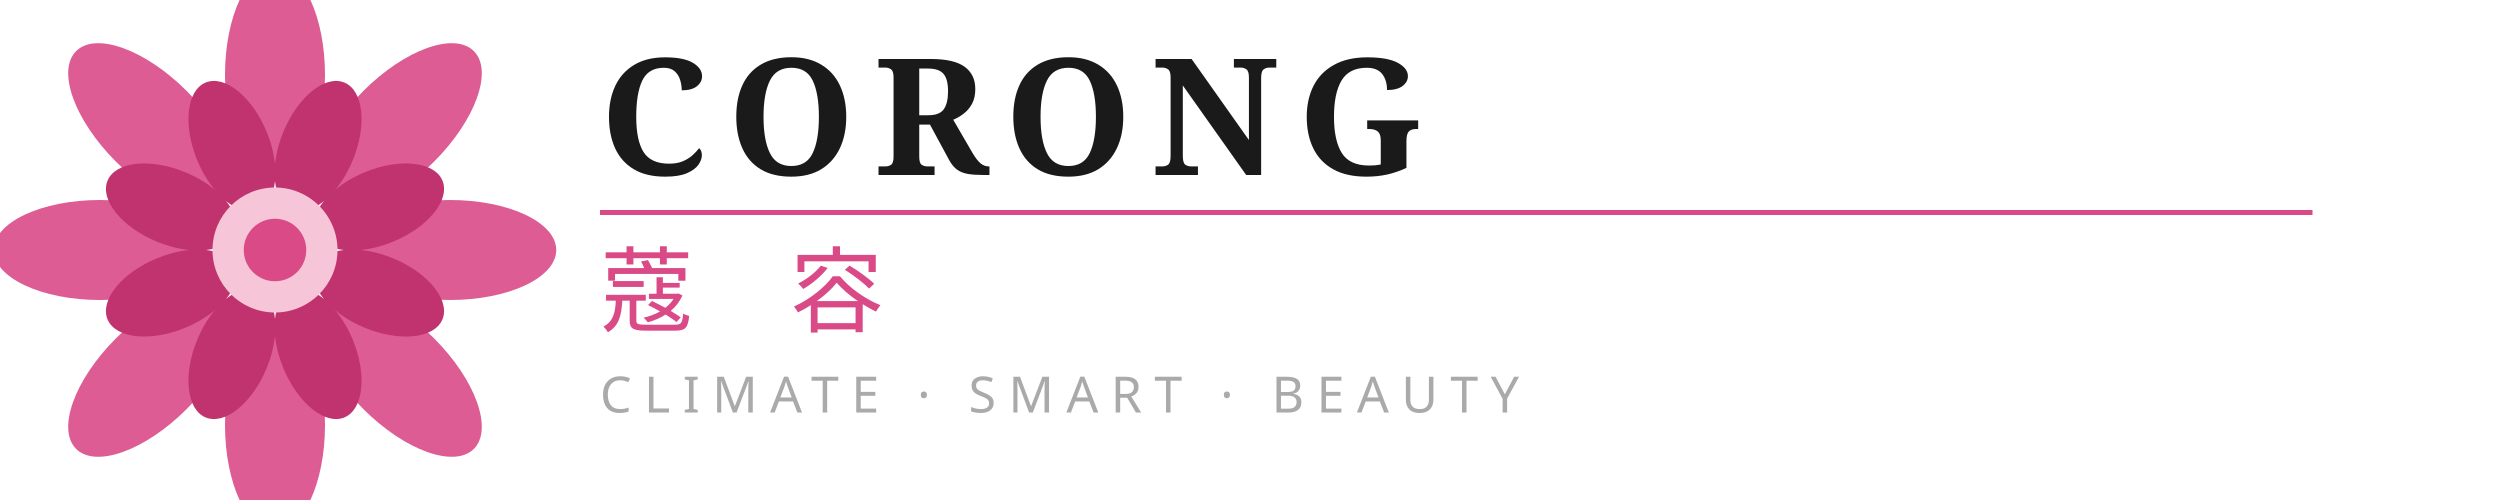
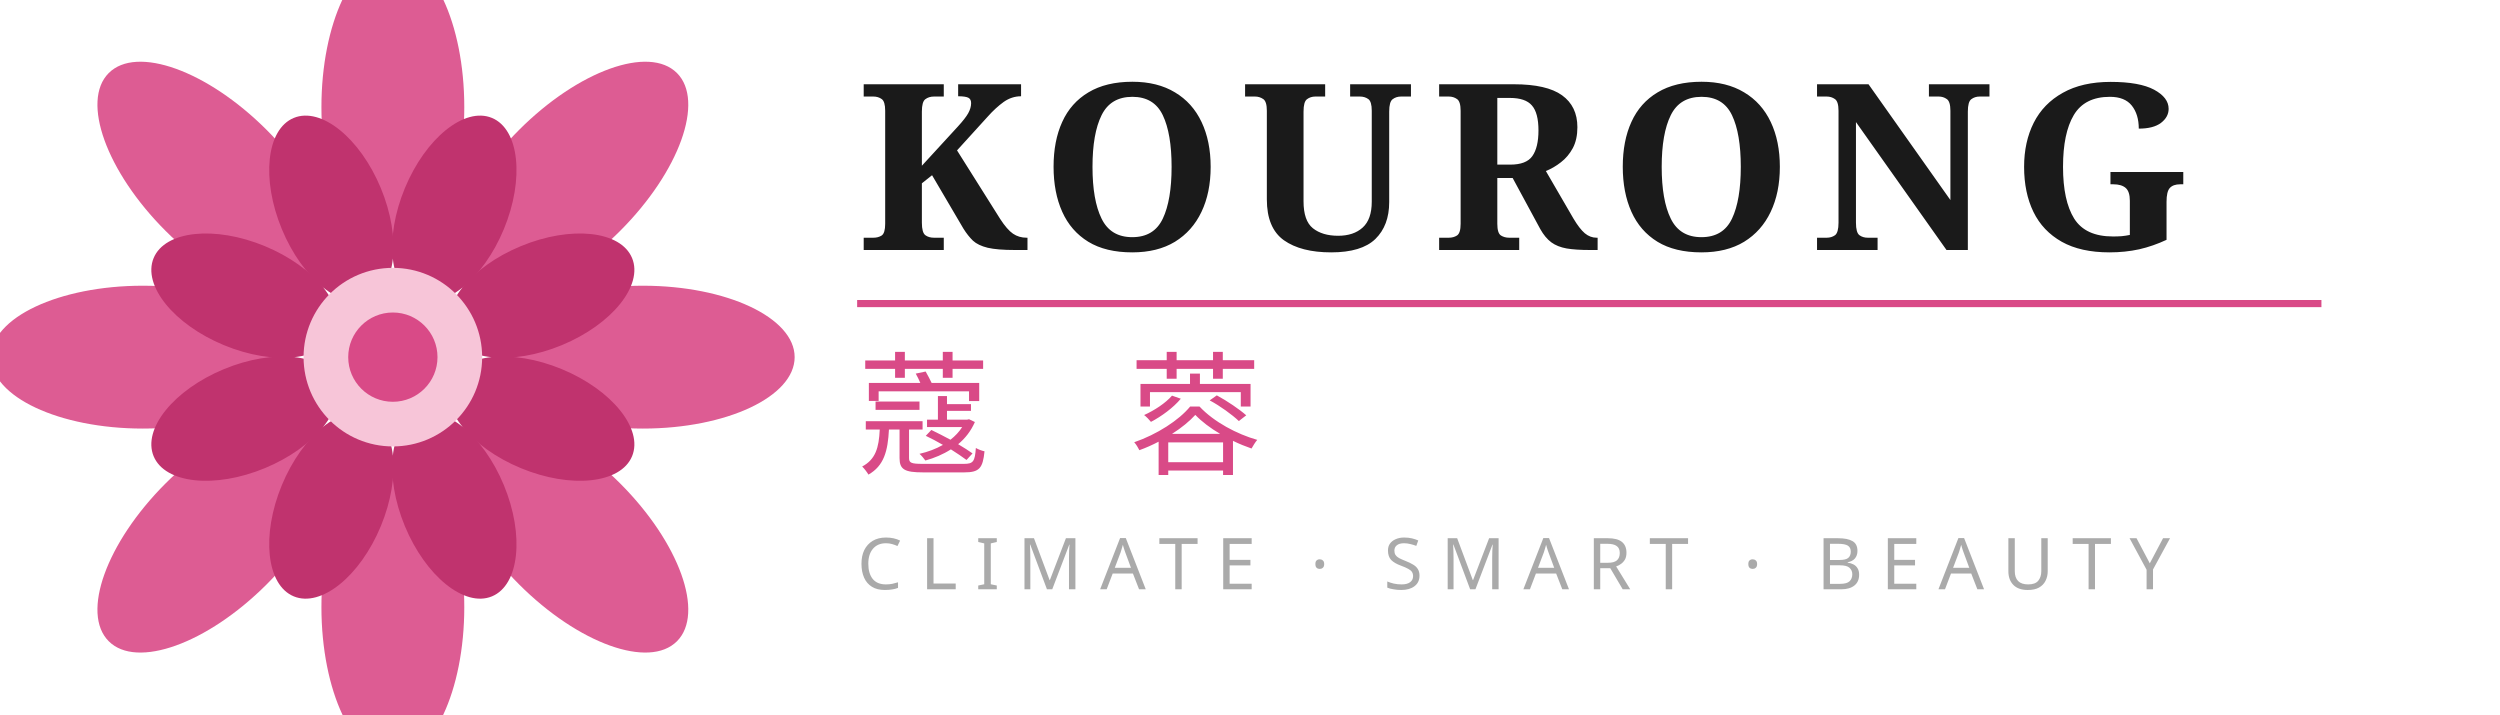
- <svg xmlns="http://www.w3.org/2000/svg" viewBox="0 0 400 80">
+ <svg xmlns="http://www.w3.org/2000/svg" viewBox="0 0 280 80">
  <g transform="translate(44, 40)">
    <ellipse cx="0" cy="-28" rx="8" ry="17" fill="#d94a87" opacity="0.9" transform="rotate(0)" />
    <ellipse cx="0" cy="-28" rx="8" ry="17" fill="#d94a87" opacity="0.9" transform="rotate(45)" />
    <ellipse cx="0" cy="-28" rx="8" ry="17" fill="#d94a87" opacity="0.9" transform="rotate(90)" />
    <ellipse cx="0" cy="-28" rx="8" ry="17" fill="#d94a87" opacity="0.9" transform="rotate(135)" />
    <ellipse cx="0" cy="-28" rx="8" ry="17" fill="#d94a87" opacity="0.9" transform="rotate(180)" />
    <ellipse cx="0" cy="-28" rx="8" ry="17" fill="#d94a87" opacity="0.9" transform="rotate(225)" />
    <ellipse cx="0" cy="-28" rx="8" ry="17" fill="#d94a87" opacity="0.9" transform="rotate(270)" />
    <ellipse cx="0" cy="-28" rx="8" ry="17" fill="#d94a87" opacity="0.9" transform="rotate(315)" />
    <ellipse cx="0" cy="-18" rx="6" ry="11" fill="#c0336e" transform="rotate(22.5)" />
    <ellipse cx="0" cy="-18" rx="6" ry="11" fill="#c0336e" transform="rotate(67.5)" />
    <ellipse cx="0" cy="-18" rx="6" ry="11" fill="#c0336e" transform="rotate(112.5)" />
    <ellipse cx="0" cy="-18" rx="6" ry="11" fill="#c0336e" transform="rotate(157.5)" />
    <ellipse cx="0" cy="-18" rx="6" ry="11" fill="#c0336e" transform="rotate(202.5)" />
    <ellipse cx="0" cy="-18" rx="6" ry="11" fill="#c0336e" transform="rotate(247.5)" />
    <ellipse cx="0" cy="-18" rx="6" ry="11" fill="#c0336e" transform="rotate(292.5)" />
    <ellipse cx="0" cy="-18" rx="6" ry="11" fill="#c0336e" transform="rotate(337.5)" />
    <circle cx="0" cy="0" r="10" fill="#f7c5d8" />
    <circle cx="0" cy="0" r="5" fill="#d94a87" />
  </g>
-   <text x="96" y="28" font-family="Georgia,serif" font-size="26" font-weight="700" fill="#1a1a1a" letter-spacing="3">CORONG</text>
-   <line x1="96" y1="34" x2="370" y2="34" stroke="#d94a87" stroke-width="0.8" />
-   <text x="96" y="52" font-family="Georgia,serif" font-size="15" fill="#d94a87" letter-spacing="6">蔻  容</text>
+   <text x="96" y="28" font-family="Georgia,serif" font-size="26" font-weight="700" fill="#1a1a1a" letter-spacing="2">KOURONG</text>
+   <line x1="96" y1="34" x2="260" y2="34" stroke="#d94a87" stroke-width="0.8" />
+   <text x="96" y="52" font-family="Georgia,serif" font-size="15" fill="#d94a87" letter-spacing="6">蔻  蓉</text>
  <text x="96" y="66" font-family="sans-serif" font-size="8" fill="#aaa" letter-spacing="2">CLIMATE · SMART · BEAUTY</text>
</svg>
